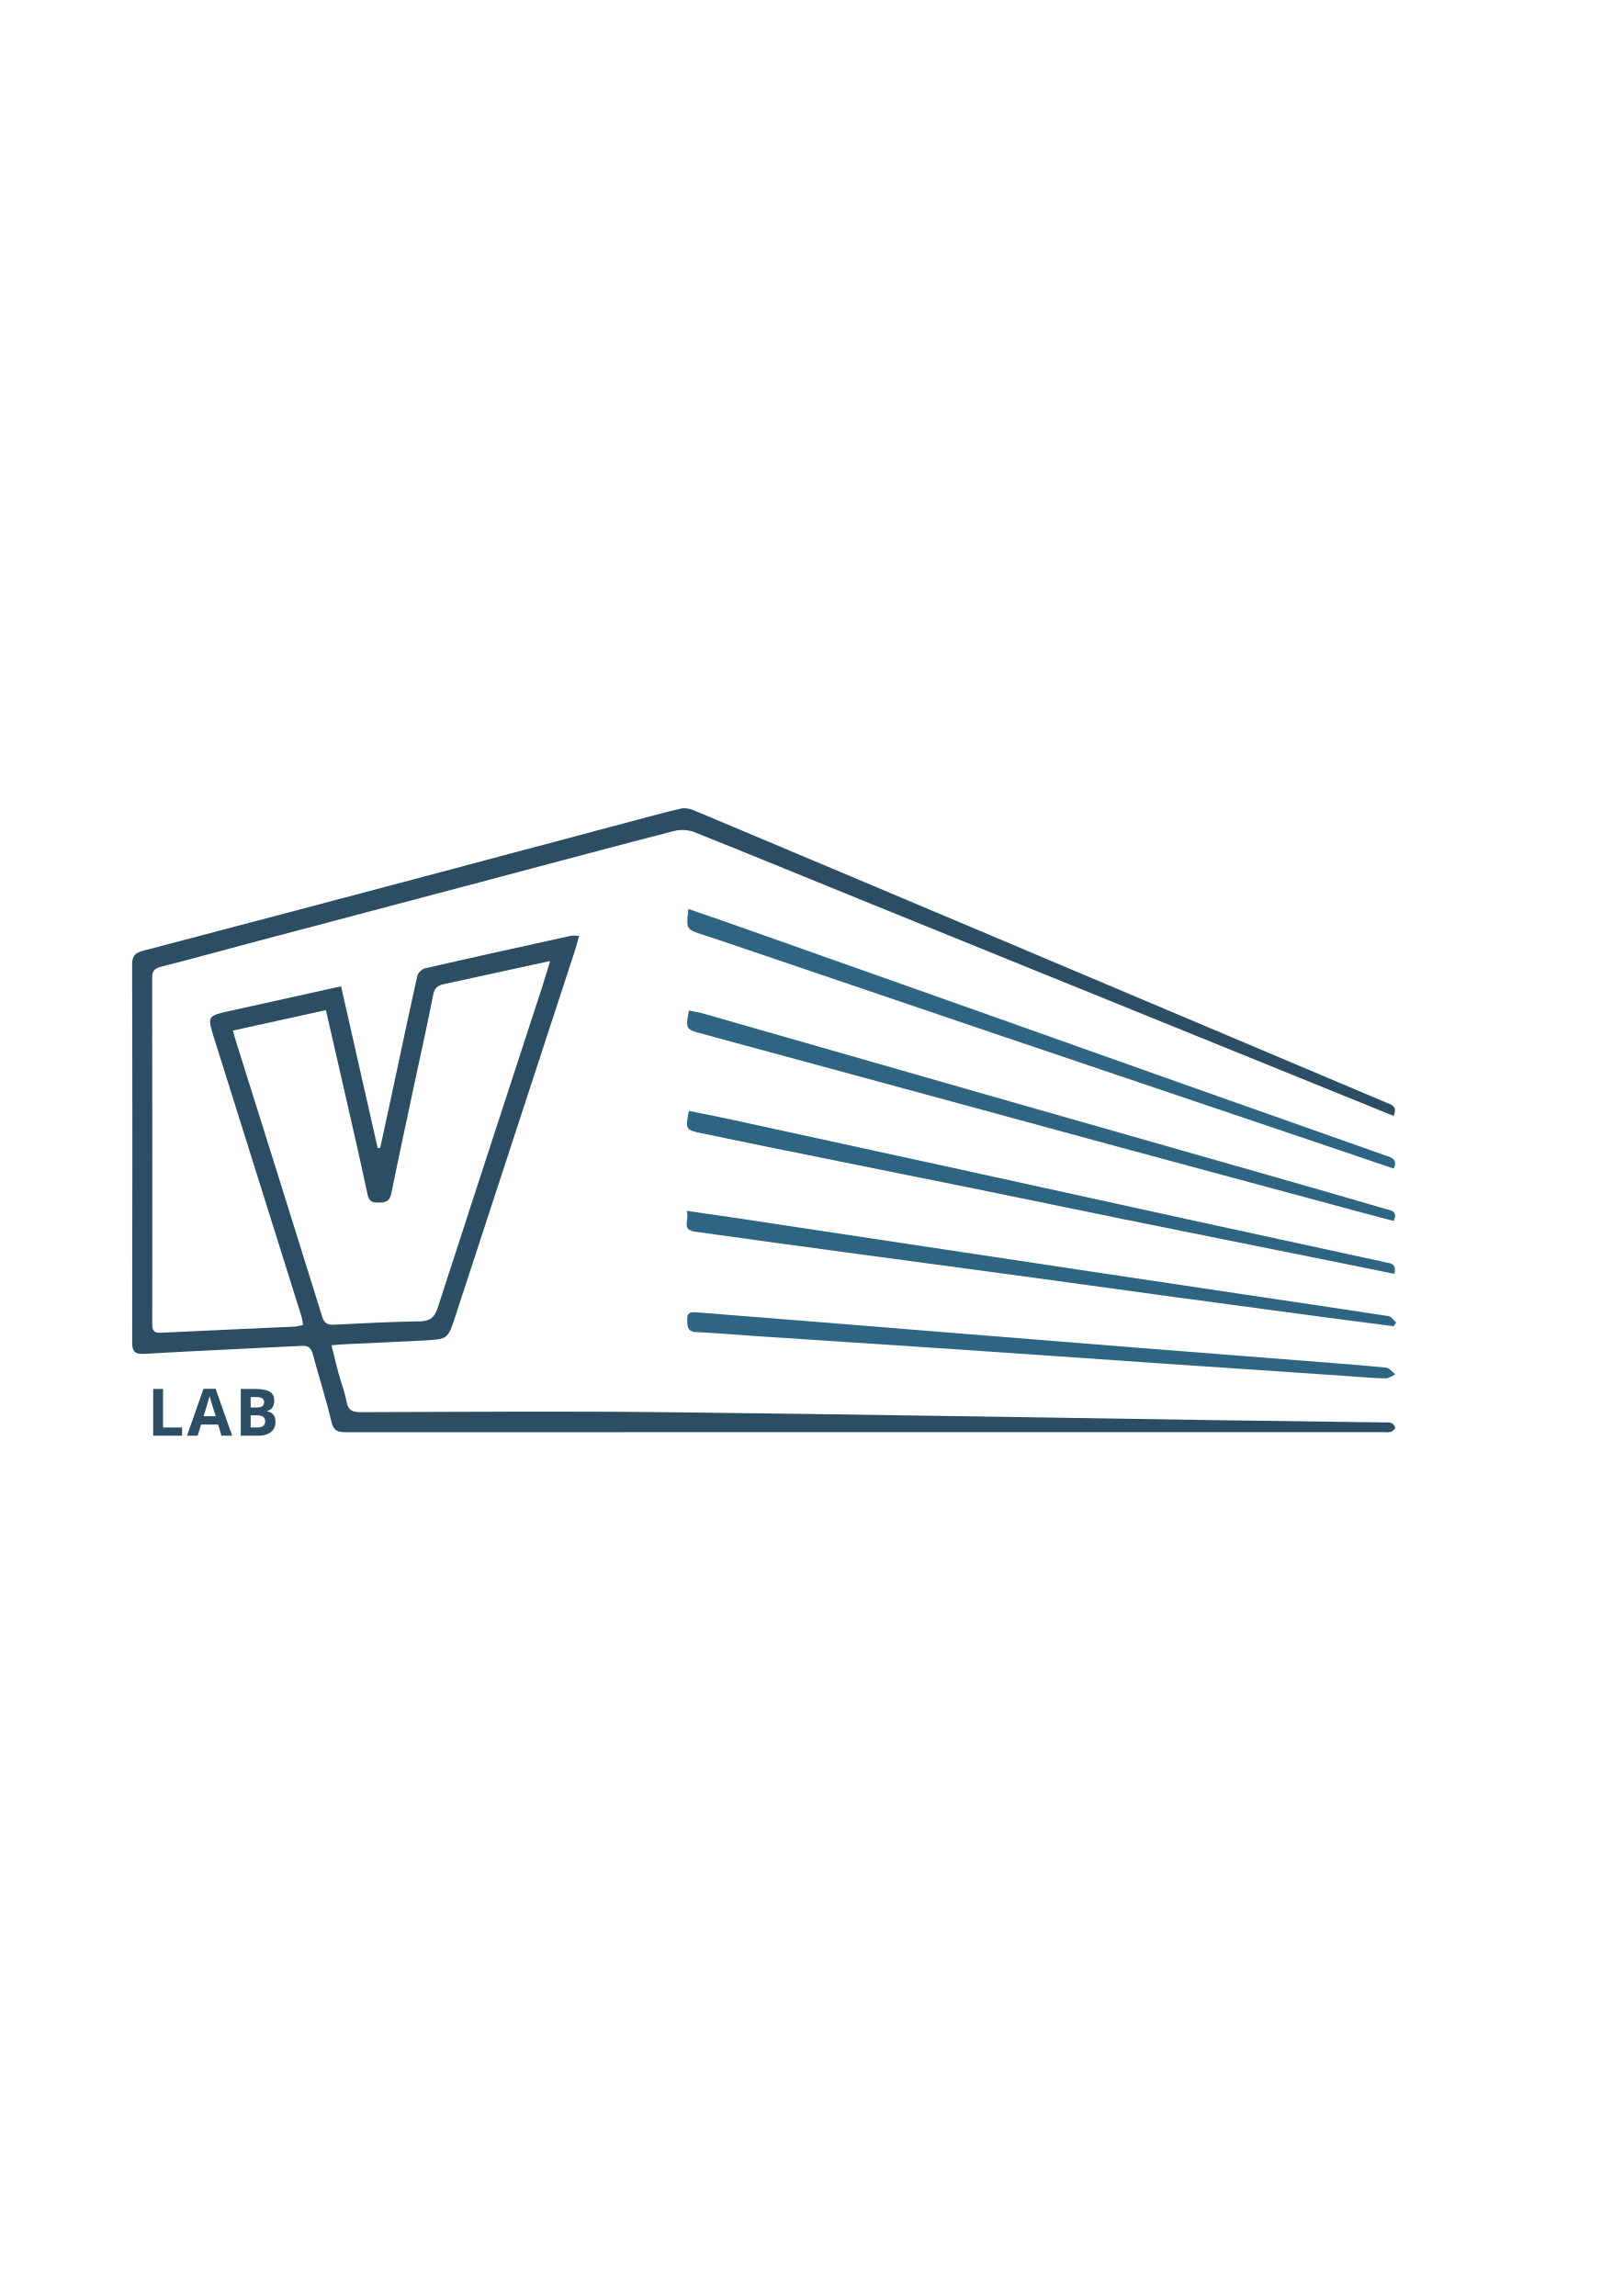
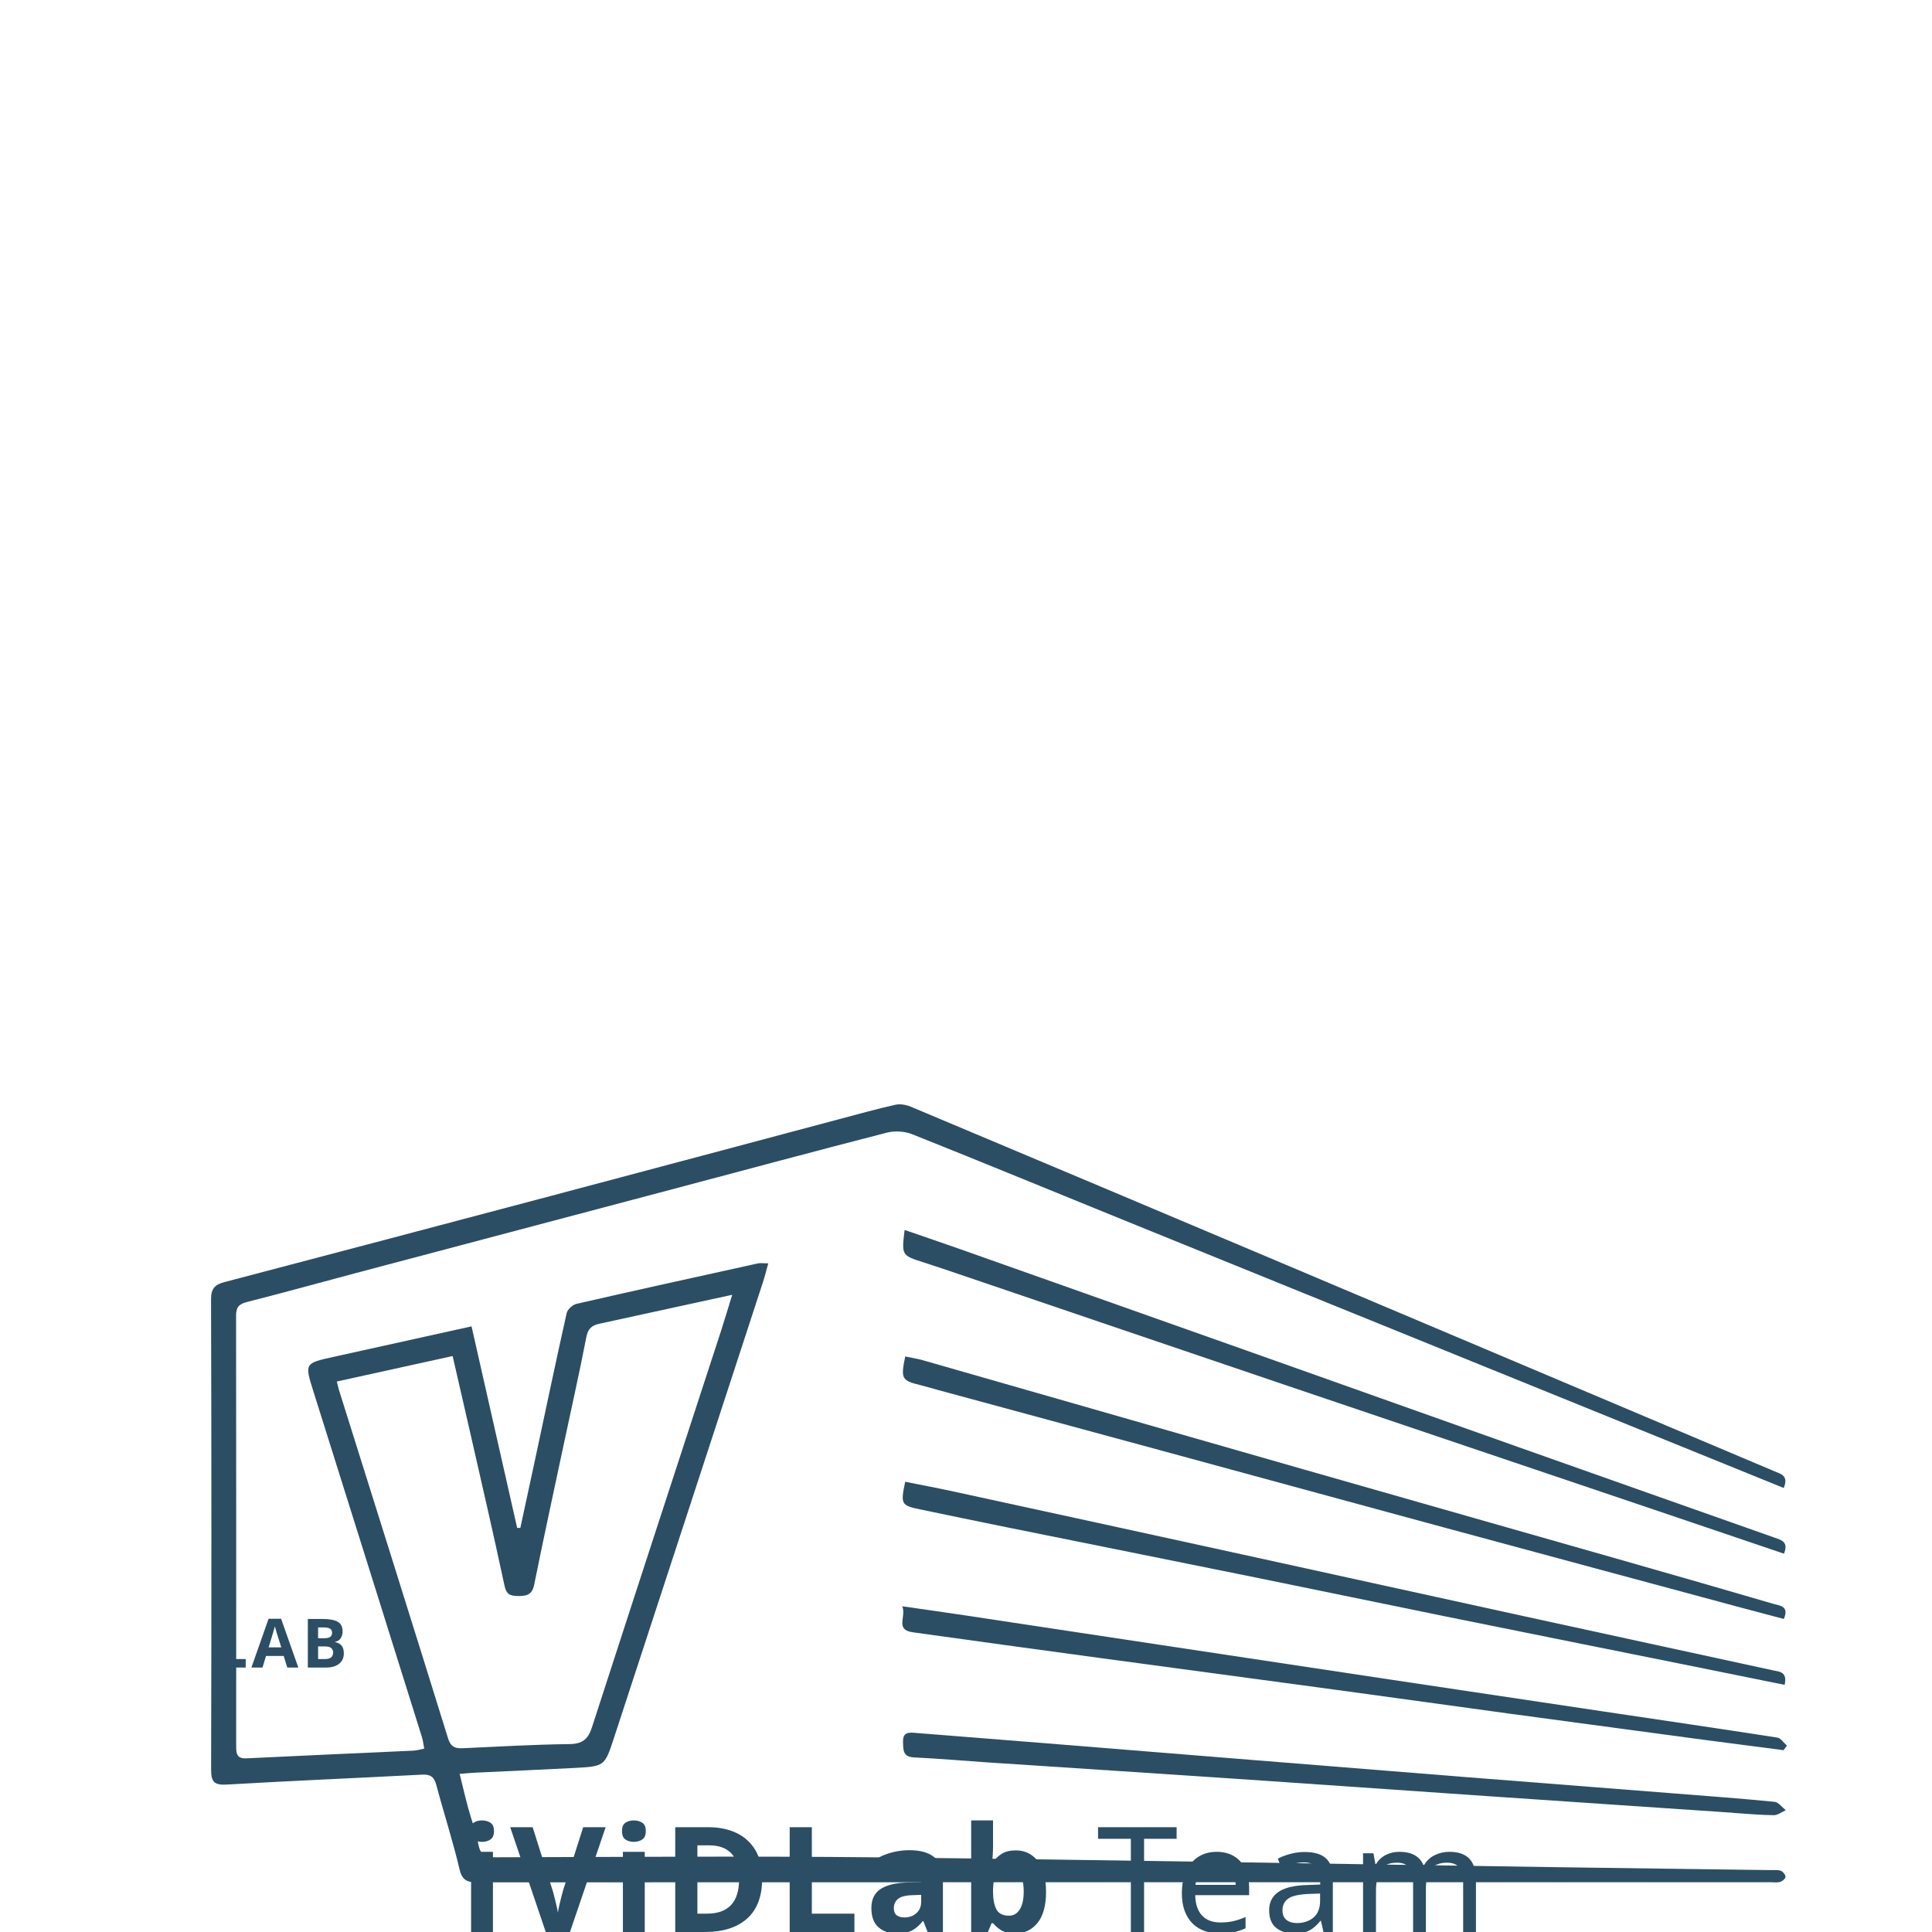
- <svg xmlns="http://www.w3.org/2000/svg" version="1.1" id="Layer_1" x="0px" y="0px" viewBox="0 0 595.28 841.89" style="enable-background:new 0 0 595.28 841.89;" xml:space="preserve">
+ <svg xmlns="http://www.w3.org/2000/svg" version="1.1" viewBox="0 0 500 500" width="100%" height="100%">
  <style type="text/css">
- 	.st-navy{fill:#2B4E64;}
- 	.st-blue{fill:#2E6583;}
- 	.st-text{fill:#2B4E64;font-family:'JetBrains Mono','Tahoma-Bold',sans-serif;font-size:24px;font-weight:800;letter-spacing:1px;}
+ 	.st-navy { fill: #2B4E64; }
+ 	.st-brand-title {
+ 		fill: #2B4E64;
+ 		font-family: 'Plus Jakarta Sans', 'Be Vietnam Pro', sans-serif;
+ 		font-size: 38px;
+ 		font-weight: 900;
+ 		letter-spacing: 1.5px;
+ 	}
+ 	.st-brand-team {
+ 		font-weight: 500;
+ 		fill: #2B4E64;
+ 		opacity: 0.85;
+ 	}
+ 	.st-lab-sub {
+ 		fill: #2B4E64;
+ 		font-family: 'JetBrains Mono', 'Tahoma-Bold', sans-serif;
+ 		font-size: 20px;
+ 		font-weight: 800;
+ 		letter-spacing: 1px;
+ 	}
</style>
-   <g transform="translate(0, 0)">
-     <g class="st-navy">
+   <g transform="translate(12, 25)">
+     <g class="st-navy" transform="scale(0.88)">
      <path d="M510.94,409.19c-8.58-3.48-16.88-6.85-25.18-10.22c-56.21-22.81-112.42-45.61-168.63-68.44    c-20.82-8.45-41.59-17.04-62.46-25.36c-2.23-0.89-5.16-1.08-7.48-0.48c-21.03,5.4-42,11.06-62.99,16.62    c-31.12,8.25-62.24,16.47-93.35,24.72c-10.61,2.82-21.19,5.77-31.84,8.46c-2.4,0.61-3.23,1.57-3.22,4.03    c0.06,42.25,0.05,84.51,0.03,126.76c0,2.17,0.29,3.56,3.04,3.42c16.35-0.81,32.71-1.5,49.07-2.26c0.96-0.04,1.91-0.35,3.2-0.6    c-0.26-1.3-0.37-2.4-0.69-3.42c-10.6-33.82-21.21-67.64-31.85-101.45c-2.67-8.48-2.73-8.45,5.98-10.36    c13.28-2.92,26.55-5.87,40.47-8.95c4.5,19.87,8.96,39.58,13.42,59.29c0.31-0.01,0.62-0.01,0.93-0.02    c1.49-6.91,2.99-13.81,4.47-20.72c3.03-14.16,5.99-28.33,9.16-42.46c0.24-1.08,1.73-2.44,2.86-2.7    c17.76-4.07,35.56-7.98,53.35-11.9c0.81-0.18,1.68-0.02,3.07-0.02c-0.56,2.01-0.99,3.76-1.54,5.47    c-14.61,44.72-29.21,89.44-43.85,134.14c-2.71,8.28-2.78,8.31-11.47,8.78c-9.73,0.52-19.47,0.92-29.21,1.39    c-1.35,0.06-2.69,0.21-4.69,0.36c0.9,3.62,1.67,6.94,2.56,10.23c0.95,3.49,2.31,6.9,2.94,10.44c0.57,3.2,2.12,3.86,5.11,3.86    c37.38-0.09,74.76-0.39,112.14,0.02c66.12,0.72,132.24,1.9,198.36,2.87c21.5,0.32,43,0.58,64.5,0.88c1,0.01,2.08-0.12,2.96,0.21    c0.62,0.24,1.36,1.17,1.35,1.77c-0.01,0.53-0.92,1.3-1.57,1.49c-0.93,0.26-1.98,0.09-2.98,0.09c-126.64,0-253.28-0.01-379.92,0.04    c-2.92,0-4.66-0.32-5.48-3.82c-1.96-8.37-4.64-16.57-6.85-24.89c-0.65-2.44-1.86-3.09-4.25-2.96c-19.1,1-38.2,1.8-57.29,2.91    c-3.64,0.21-4.68-0.66-4.67-4.35c0.11-46.13,0.12-92.26-0.02-138.38c-0.01-3.24,1.24-4.33,3.99-5.05    c31.98-8.4,63.96-16.84,95.93-25.32c28.35-7.52,56.69-15.1,85.03-22.64c5.43-1.44,10.84-2.96,16.32-4.18    c1.42-0.32,3.19,0.01,4.57,0.59c36.71,15.42,73.4,30.89,110.08,46.39c47.96,20.26,95.9,40.55,143.86,60.81    C510.12,405.08,512.45,405.55,510.94,409.19z M85.42,377.88c0.31,1.23,0.42,1.82,0.6,2.39c10.73,34.17,21.49,68.33,32.11,102.54    c0.78,2.51,2.04,3.02,4.31,2.92c10.49-0.49,20.98-1.09,31.47-1.22c3.85-0.05,5.45-1.55,6.56-4.99    c12.57-38.83,25.26-77.62,37.91-116.42c1.06-3.27,2.03-6.56,3.32-10.72c-4.45,0.97-8.04,1.75-11.63,2.53    c-9.15,1.99-18.29,3.99-27.44,5.98c-2.09,0.46-3.33,1.35-3.81,3.82c-1.96,10.17-4.25,20.28-6.4,30.42    c-3.01,14.16-6.09,28.31-8.96,42.51c-0.6,2.99-2.24,3.35-4.76,3.32c-2.28-0.03-3.41-0.4-3.98-3.1    c-3.35-15.75-7.02-31.43-10.58-47.14c-1.51-6.65-3.05-13.3-4.66-20.33C107.87,372.94,96.75,375.39,85.42,377.88z" />
-     </g>
-     <g class="st-blue">
      <path d="M511.01,428.51c-12.86-4.36-25.48-8.64-38.11-12.91c-36.41-12.31-72.83-24.59-109.23-36.92    c-31.45-10.65-62.88-21.36-94.32-32.04c-3.78-1.28-7.56-2.58-11.36-3.79c-6.46-2.06-6.5-2.08-5.59-9.54    c5.56,1.92,11.03,3.77,16.47,5.69c28.71,10.15,57.42,20.32,86.13,30.5c26.11,9.26,52.21,18.56,78.33,27.82    c24.94,8.84,49.89,17.64,74.84,26.45C510.15,424.47,512.47,424.96,511.01,428.51z" />
      <path d="M496.03,504.71c-24.06-1.63-48.11-3.25-72.17-4.89c-24.8-1.7-49.6-3.46-74.41-5.13c-24.06-1.62-48.12-3.17-72.18-4.76    c-7.35-0.49-14.7-1.15-22.06-1.5c-3.42-0.16-3.2-2.27-3.27-4.61c-0.09-2.98,1.85-2.74,3.78-2.59c12.58,0.99,25.15,1.99,37.73,3    c20.17,1.62,40.34,3.27,60.51,4.89c20.92,1.69,41.84,3.38,62.76,5.04c20.80,1.65,41.6,3.26,62.39,4.89    c9.71,0.76,19.43,1.48,29.13,2.44c1.17,0.12,2.21,1.61,3.3,2.47c-1.18,0.51-2.37,1.47-3.54,1.46c-3.99-0.04-7.98-0.43-11.97-0.68    C496.03,504.73,496.03,504.72,496.03,504.71z" />
      <path d="M510.97,447.71c-4.29-1.14-8.59-2.26-12.87-3.41c-29.03-7.83-58.07-15.64-87.09-23.5c-27.34-7.41-54.66-14.88-81.99-22.31    c-22.28-6.05-44.56-12.09-66.83-18.13c-1.68-0.46-3.35-0.97-5.05-1.39c-5.61-1.37-5.92-1.87-4.56-8.45    c1.77,0.38,3.58,0.64,5.32,1.14c37.43,10.72,74.85,21.48,112.29,32.19c31.66,9.06,63.34,18.06,95.01,27.1    c14.27,4.08,28.54,8.17,42.78,12.34C509.76,443.81,512.62,443.89,510.97,447.71z" />
      <path d="M511.2,467.09c-8.68-1.76-16.97-3.44-25.26-5.12c-24.71-4.98-49.42-9.92-74.12-14.93c-18.58-3.77-37.14-7.66-55.73-11.43    c-24.57-4.99-49.16-9.91-73.73-14.88c-8.44-1.71-16.86-3.47-25.29-5.22c-5.71-1.19-5.89-1.49-4.5-8.15    c4.81,0.97,9.65,1.87,14.46,2.92c28.28,6.14,56.56,12.31,84.83,18.49c27.67,6.05,55.32,12.16,82.99,18.2    c24.25,5.3,48.52,10.54,72.78,15.82C509.57,463.21,512.11,463.14,511.2,467.09z" />
      <path d="M510.89,486.3c-8.65-1.13-17.3-2.23-25.94-3.38c-18.2-2.43-36.39-4.88-54.58-7.35c-16.96-2.31-33.9-4.69-50.86-6.99    c-23.39-3.17-46.8-6.29-70.19-9.46c-18.19-2.47-36.38-4.95-54.57-7.5c-5.25-0.74-1.77-4.6-3.04-7.64    c6.77,0.98,12.78,1.82,18.77,2.72c20.75,3.13,41.49,6.28,62.24,9.41c21.12,3.19,42.23,6.38,63.35,9.55    c20.38,3.06,40.75,6.11,61.13,9.15c17.29,2.58,34.59,5.11,51.86,7.79c1.04,0.16,1.89,1.55,2.82,2.36    C511.56,485.42,511.23,485.86,510.89,486.3z" />
+       <text transform="matrix(1 0 0 1 48 462)" class="st-lab-sub">LAB</text>
    </g>
+     <text x="240" y="475" text-anchor="middle" class="st-brand-title">
+ 		iViDLab <tspan class="st-brand-team">Team</tspan>
+     </text>
  </g>
-   <text transform="matrix(1 0 0 1 54 526.4343)" class="st-text">LAB</text>
</svg>
